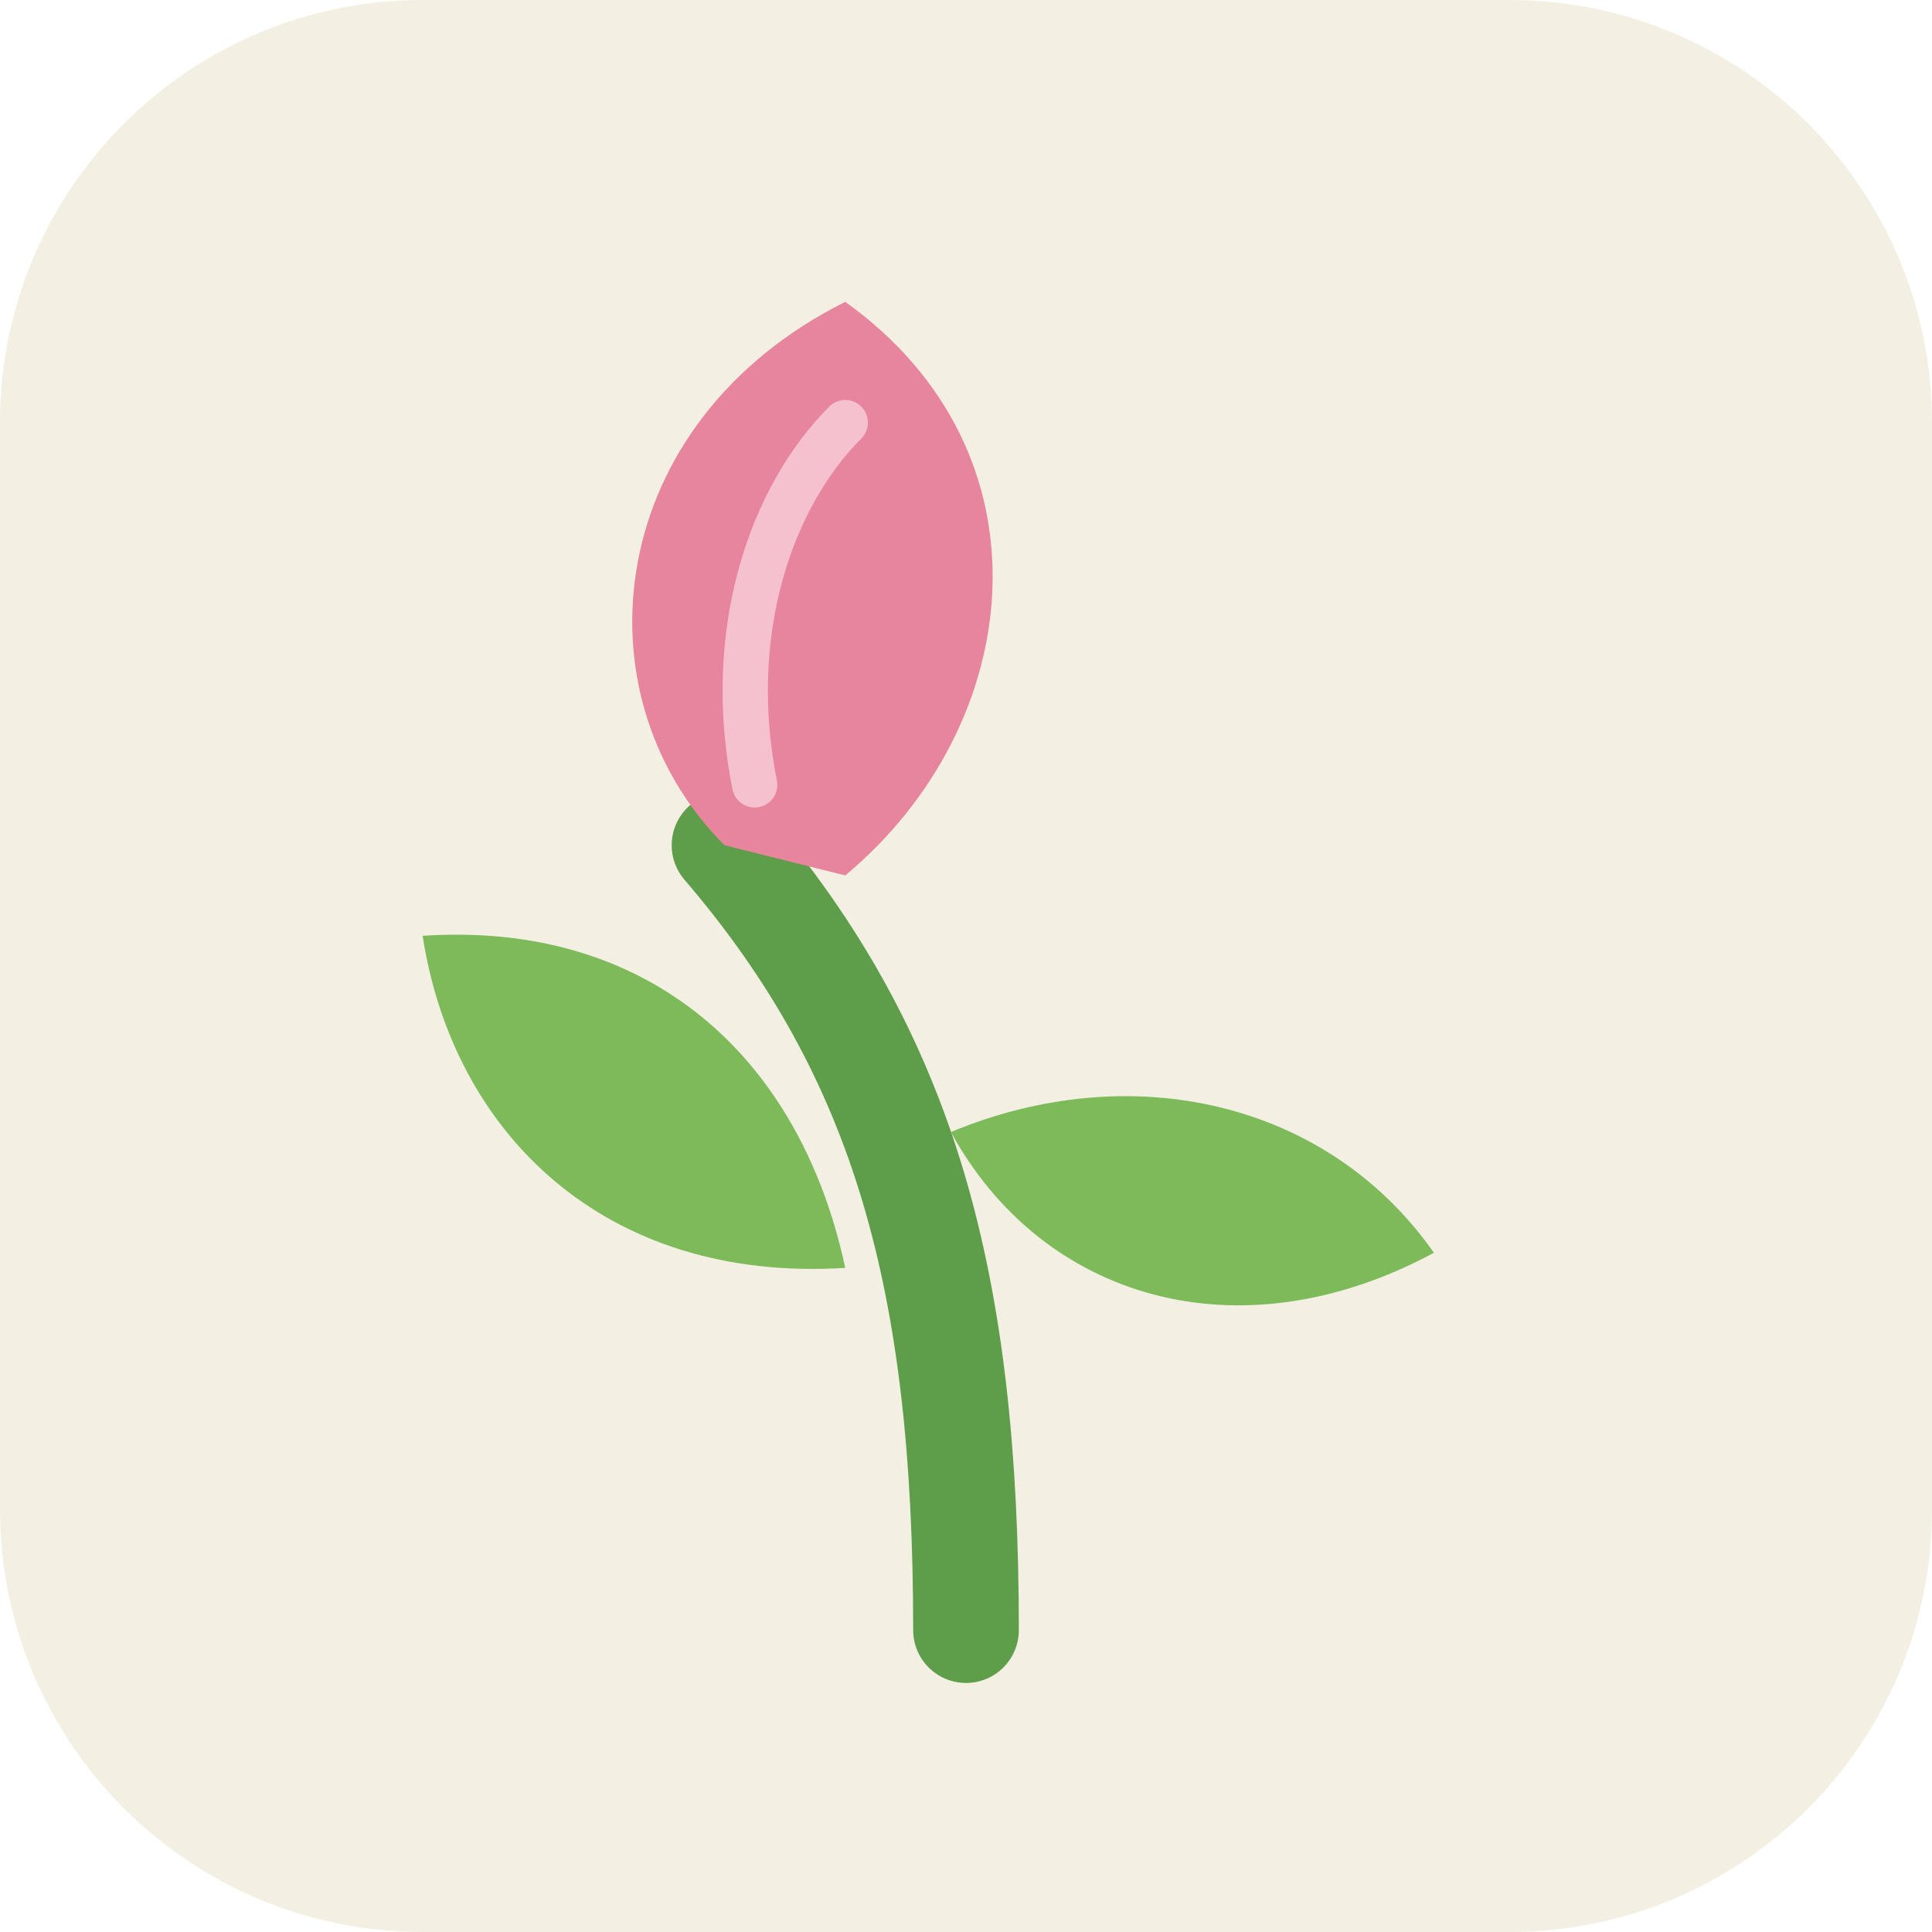
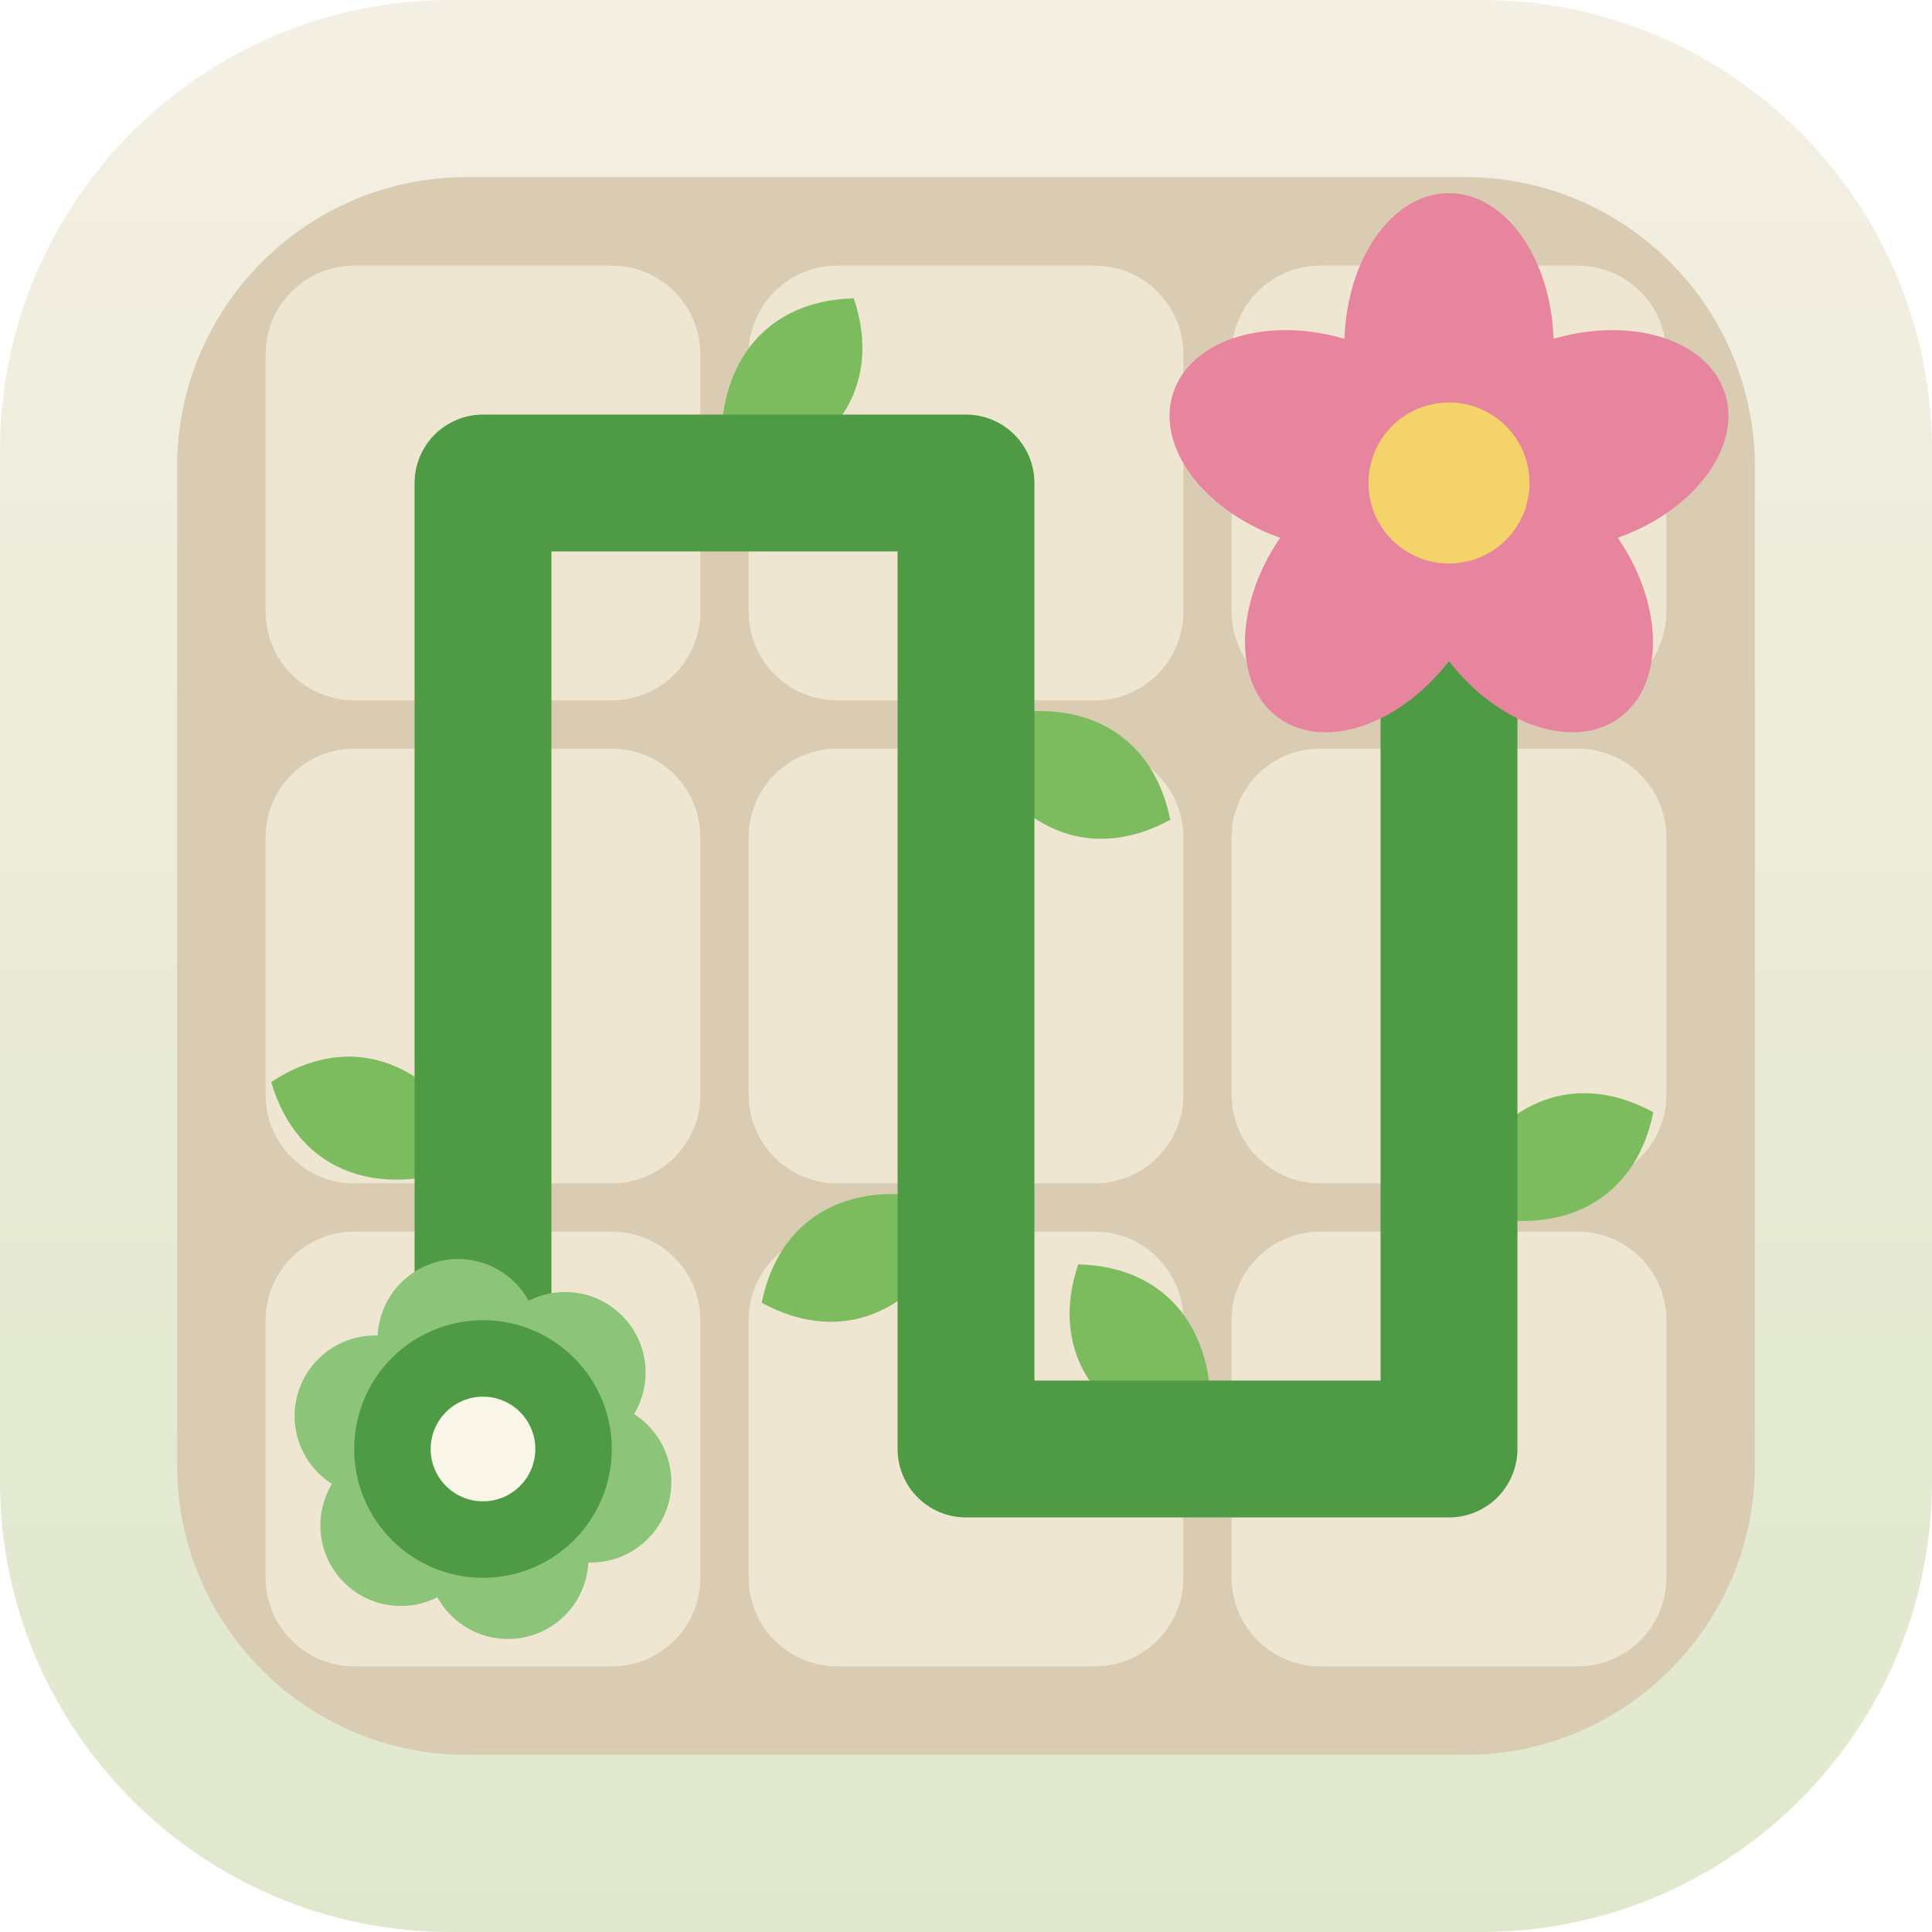
- <svg xmlns="http://www.w3.org/2000/svg" width="256" height="256" viewBox="0 0 256 256">
-   <rect width="256" height="256" rx="56" fill="#f4efe3" />
-   <path d="M128 216 C128 170 120 140 96 112" stroke="#5e9e4a" stroke-width="14" fill="none" stroke-linecap="round" />
-   <path d="M112 168 C80 170 60 150 56 124 C86 122 106 140 112 168 Z" fill="#7dba5a" />
-   <path d="M126 150 C150 140 176 146 190 166 C164 180 138 172 126 150 Z" fill="#7dba5a" />
-   <path d="M96 112 C76 92 80 56 112 40 C140 60 136 96 112 116 Z" fill="#e7849e" />
-   <path d="M100 104 C96 84 102 66 112 56" stroke="#f6c1cf" stroke-width="6" fill="none" stroke-linecap="round" />
+ <svg xmlns="http://www.w3.org/2000/svg" width="256" height="256" viewBox="96 96 240 240">
+   <defs>
+     <clipPath id="r">
+       <rect x="96" y="96" width="240" height="240" rx="56" />
+     </clipPath>
+   </defs>
+   <g clip-path="url(#r)">
+     <defs>
+       <linearGradient id="g" x1="0" y1="0" x2="0" y2="1">
+         <stop offset="0" stop-color="#f4efe3" />
+         <stop offset="1" stop-color="#dfe8cc" />
+       </linearGradient>
+     </defs>
+     <rect x="96" y="96" width="240" height="240" fill="url(#g)" />
+     <rect x="118" y="118" width="196" height="196" rx="36" fill="#d9ccb2" />
+     <rect x="129" y="129" width="54" height="54" rx="11" fill="#efe6d2" />
+     <rect x="189" y="129" width="54" height="54" rx="11" fill="#efe6d2" />
+     <rect x="249" y="129" width="54" height="54" rx="11" fill="#efe6d2" />
+     <rect x="129" y="189" width="54" height="54" rx="11" fill="#efe6d2" />
+     <rect x="189" y="189" width="54" height="54" rx="11" fill="#efe6d2" />
+     <rect x="249" y="189" width="54" height="54" rx="11" fill="#efe6d2" />
+     <rect x="129" y="249" width="54" height="54" rx="11" fill="#efe6d2" />
+     <rect x="189" y="249" width="54" height="54" rx="11" fill="#efe6d2" />
+     <rect x="249" y="249" width="54" height="54" rx="11" fill="#efe6d2" />
+     <path transform="translate(156 240) rotate(200)" d="M0 0 C9.8 -9.52 21.0 -9.52 28 0 C21.0 9.52 9.8 9.52 0 0 Z" fill="#7cbc5f" />
+     <path transform="translate(186 156) rotate(-55)" d="M0 0 C9.8 -9.52 21.0 -9.52 28 0 C21.0 9.52 9.8 9.52 0 0 Z" fill="#7cbc5f" />
+     <path transform="translate(216 186) rotate(25)" d="M0 0 C9.8 -9.52 21.0 -9.52 28 0 C21.0 9.52 9.8 9.52 0 0 Z" fill="#7cbc5f" />
+     <path transform="translate(216 246) rotate(155)" d="M0 0 C9.8 -9.52 21.0 -9.52 28 0 C21.0 9.52 9.8 9.52 0 0 Z" fill="#7cbc5f" />
+     <path transform="translate(246 276) rotate(-125)" d="M0 0 C9.8 -9.52 21.0 -9.52 28 0 C21.0 9.52 9.8 9.52 0 0 Z" fill="#7cbc5f" />
+     <path transform="translate(276 246) rotate(-25)" d="M0 0 C9.8 -9.52 21.0 -9.52 28 0 C21.0 9.52 9.8 9.52 0 0 Z" fill="#7cbc5f" />
+     <path d="M156 276 L156 216 L156 156 L216 156 L216 216 L216 276 L276 276 L276 216 L276 156" stroke="#4f9a45" stroke-width="17" fill="none" stroke-linecap="round" stroke-linejoin="round" />
+     <circle cx="169.4" cy="280.1" r="10" fill="#8cc47a" />
+     <circle cx="159.1" cy="289.6" r="10" fill="#8cc47a" />
+     <circle cx="145.8" cy="285.5" r="10" fill="#8cc47a" />
+     <circle cx="142.6" cy="271.9" r="10" fill="#8cc47a" />
+     <circle cx="152.9" cy="262.4" r="10" fill="#8cc47a" />
+     <circle cx="166.2" cy="266.5" r="10" fill="#8cc47a" />
+     <circle cx="156" cy="276" r="16" fill="#4f9a45" />
+     <circle cx="156" cy="276" r="6.5" fill="#fbf6ea" />
+     <ellipse cx="276.0" cy="139.0" rx="19" ry="13" transform="rotate(-90 276.0 139.0)" fill="#e7849e" />
+     <ellipse cx="292.2" cy="150.7" rx="19" ry="13" transform="rotate(-18 292.2 150.7)" fill="#e7849e" />
+     <ellipse cx="286.0" cy="169.8" rx="19" ry="13" transform="rotate(54 286.0 169.8)" fill="#e7849e" />
+     <ellipse cx="266.0" cy="169.8" rx="19" ry="13" transform="rotate(126 266.0 169.8)" fill="#e7849e" />
+     <ellipse cx="259.8" cy="150.7" rx="19" ry="13" transform="rotate(198 259.8 150.7)" fill="#e7849e" />
+     <circle cx="276" cy="156" r="10" fill="#f5d36b" />
+   </g>
</svg>
